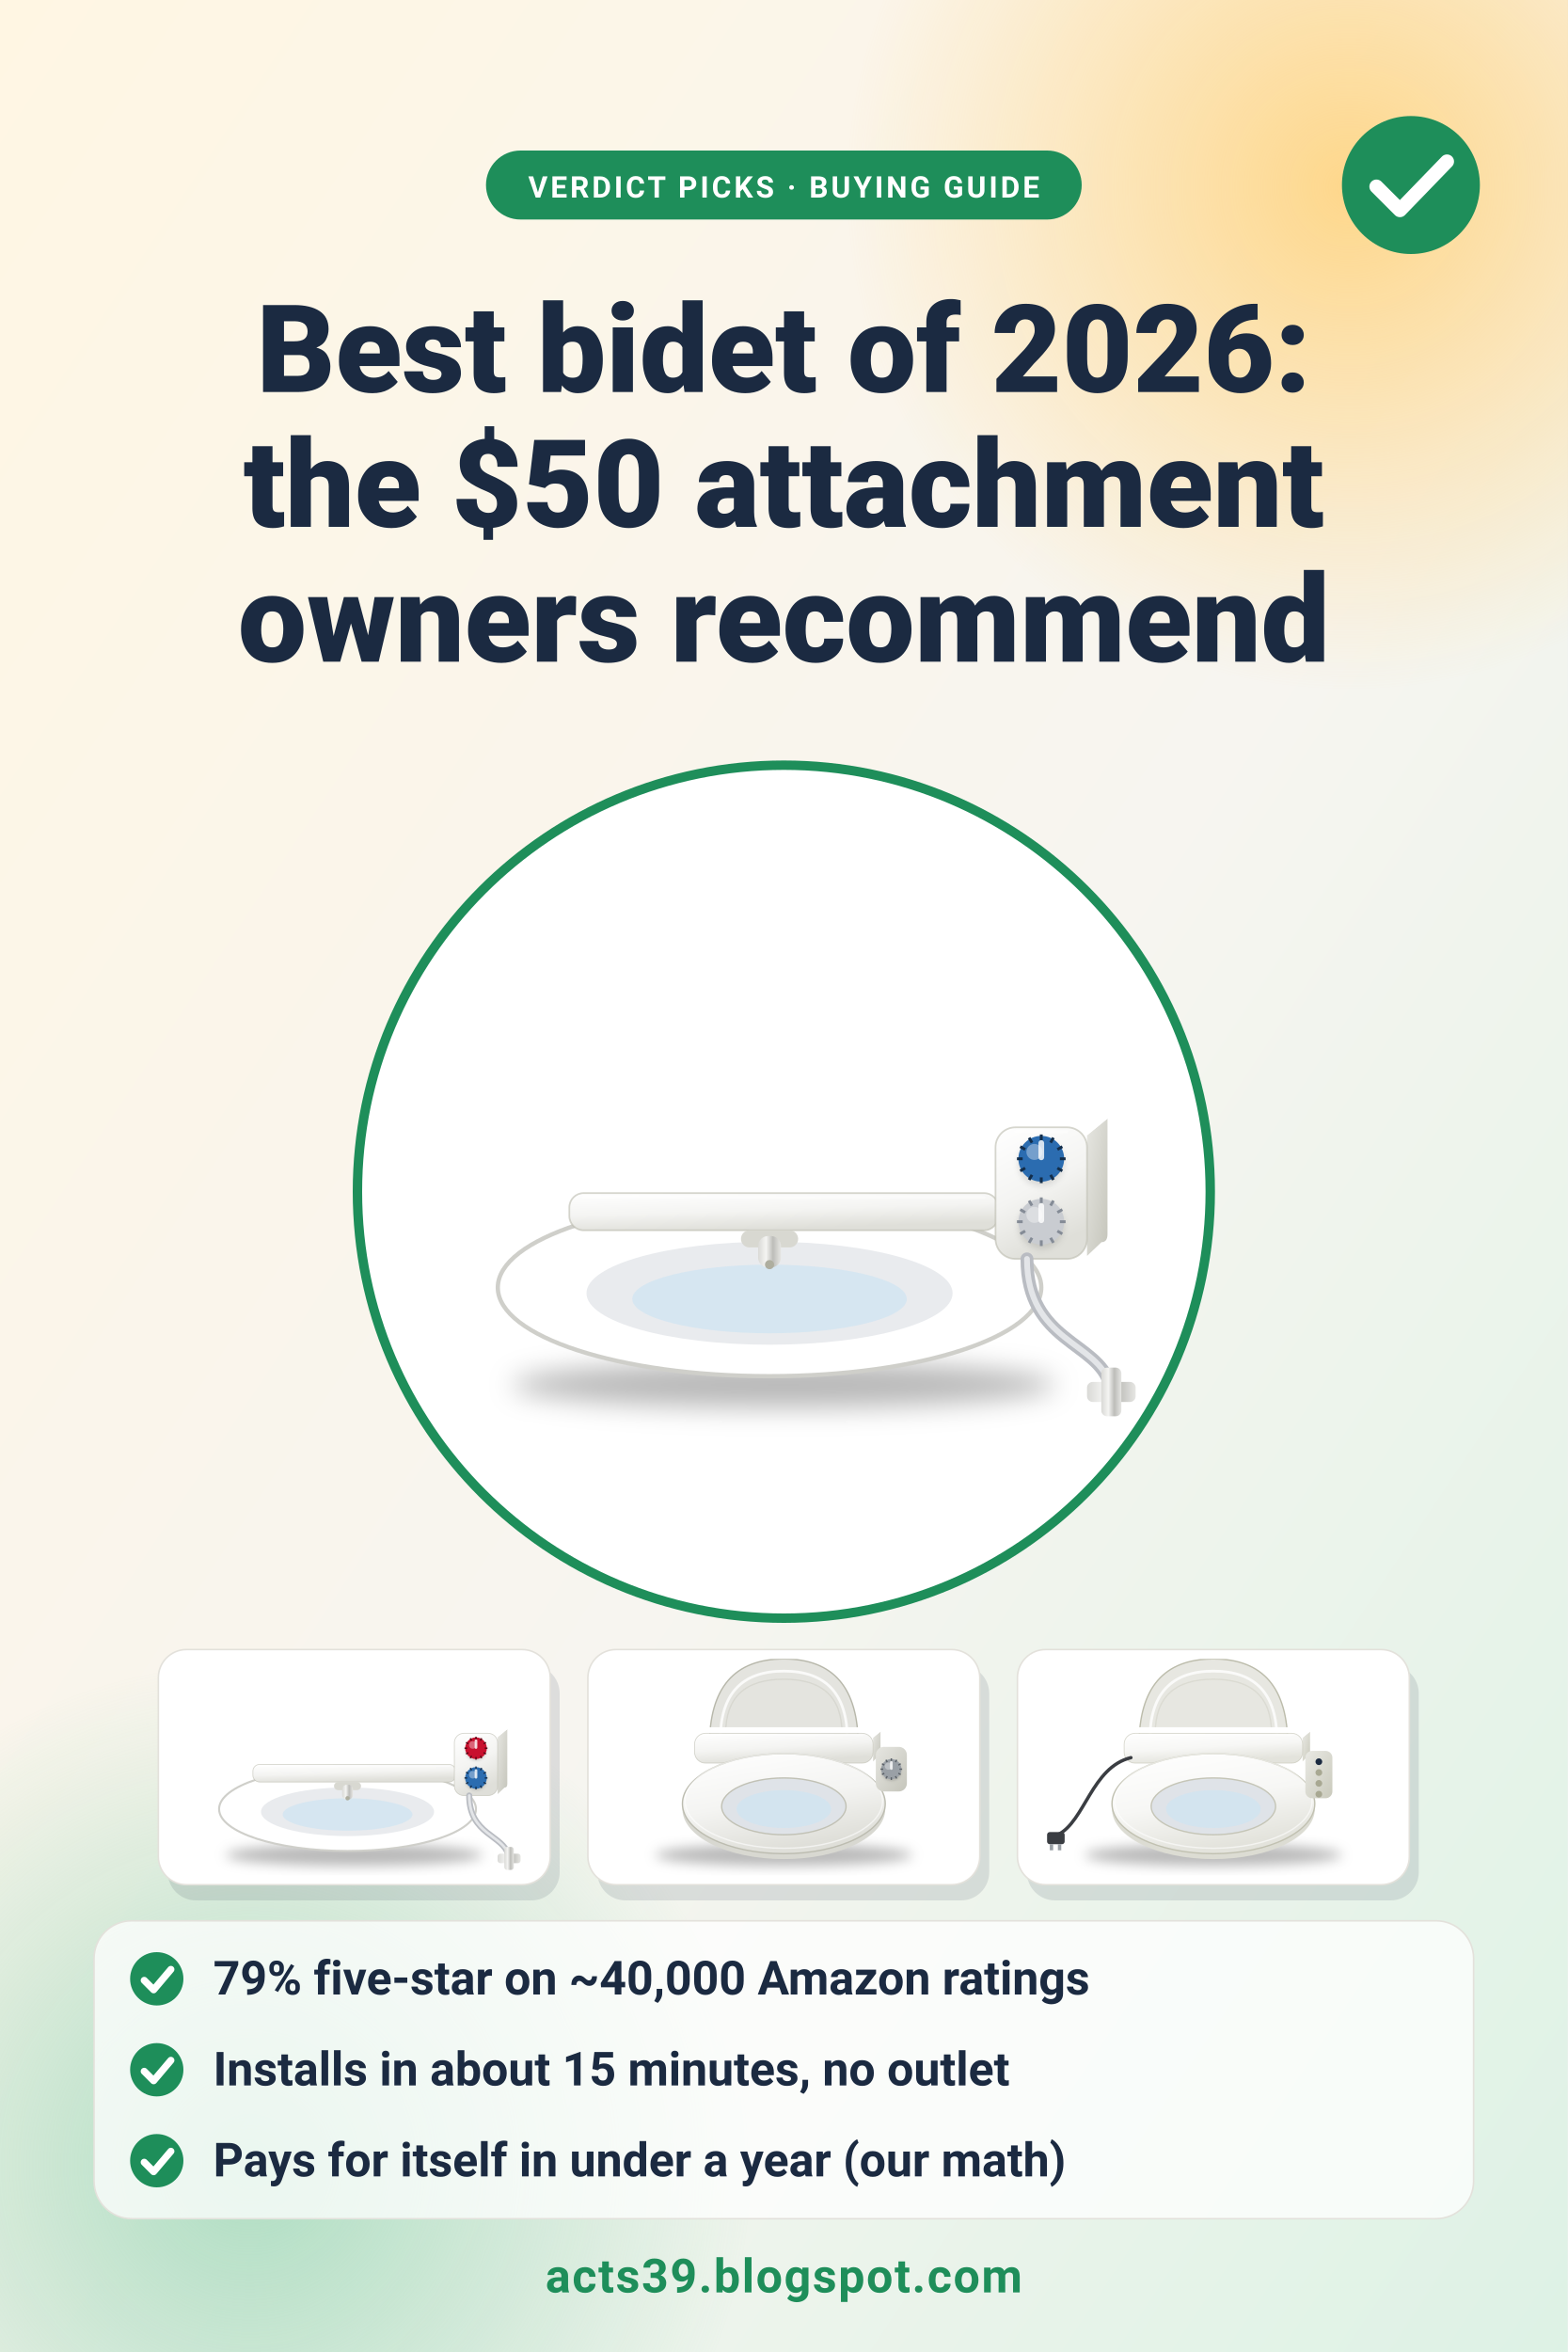
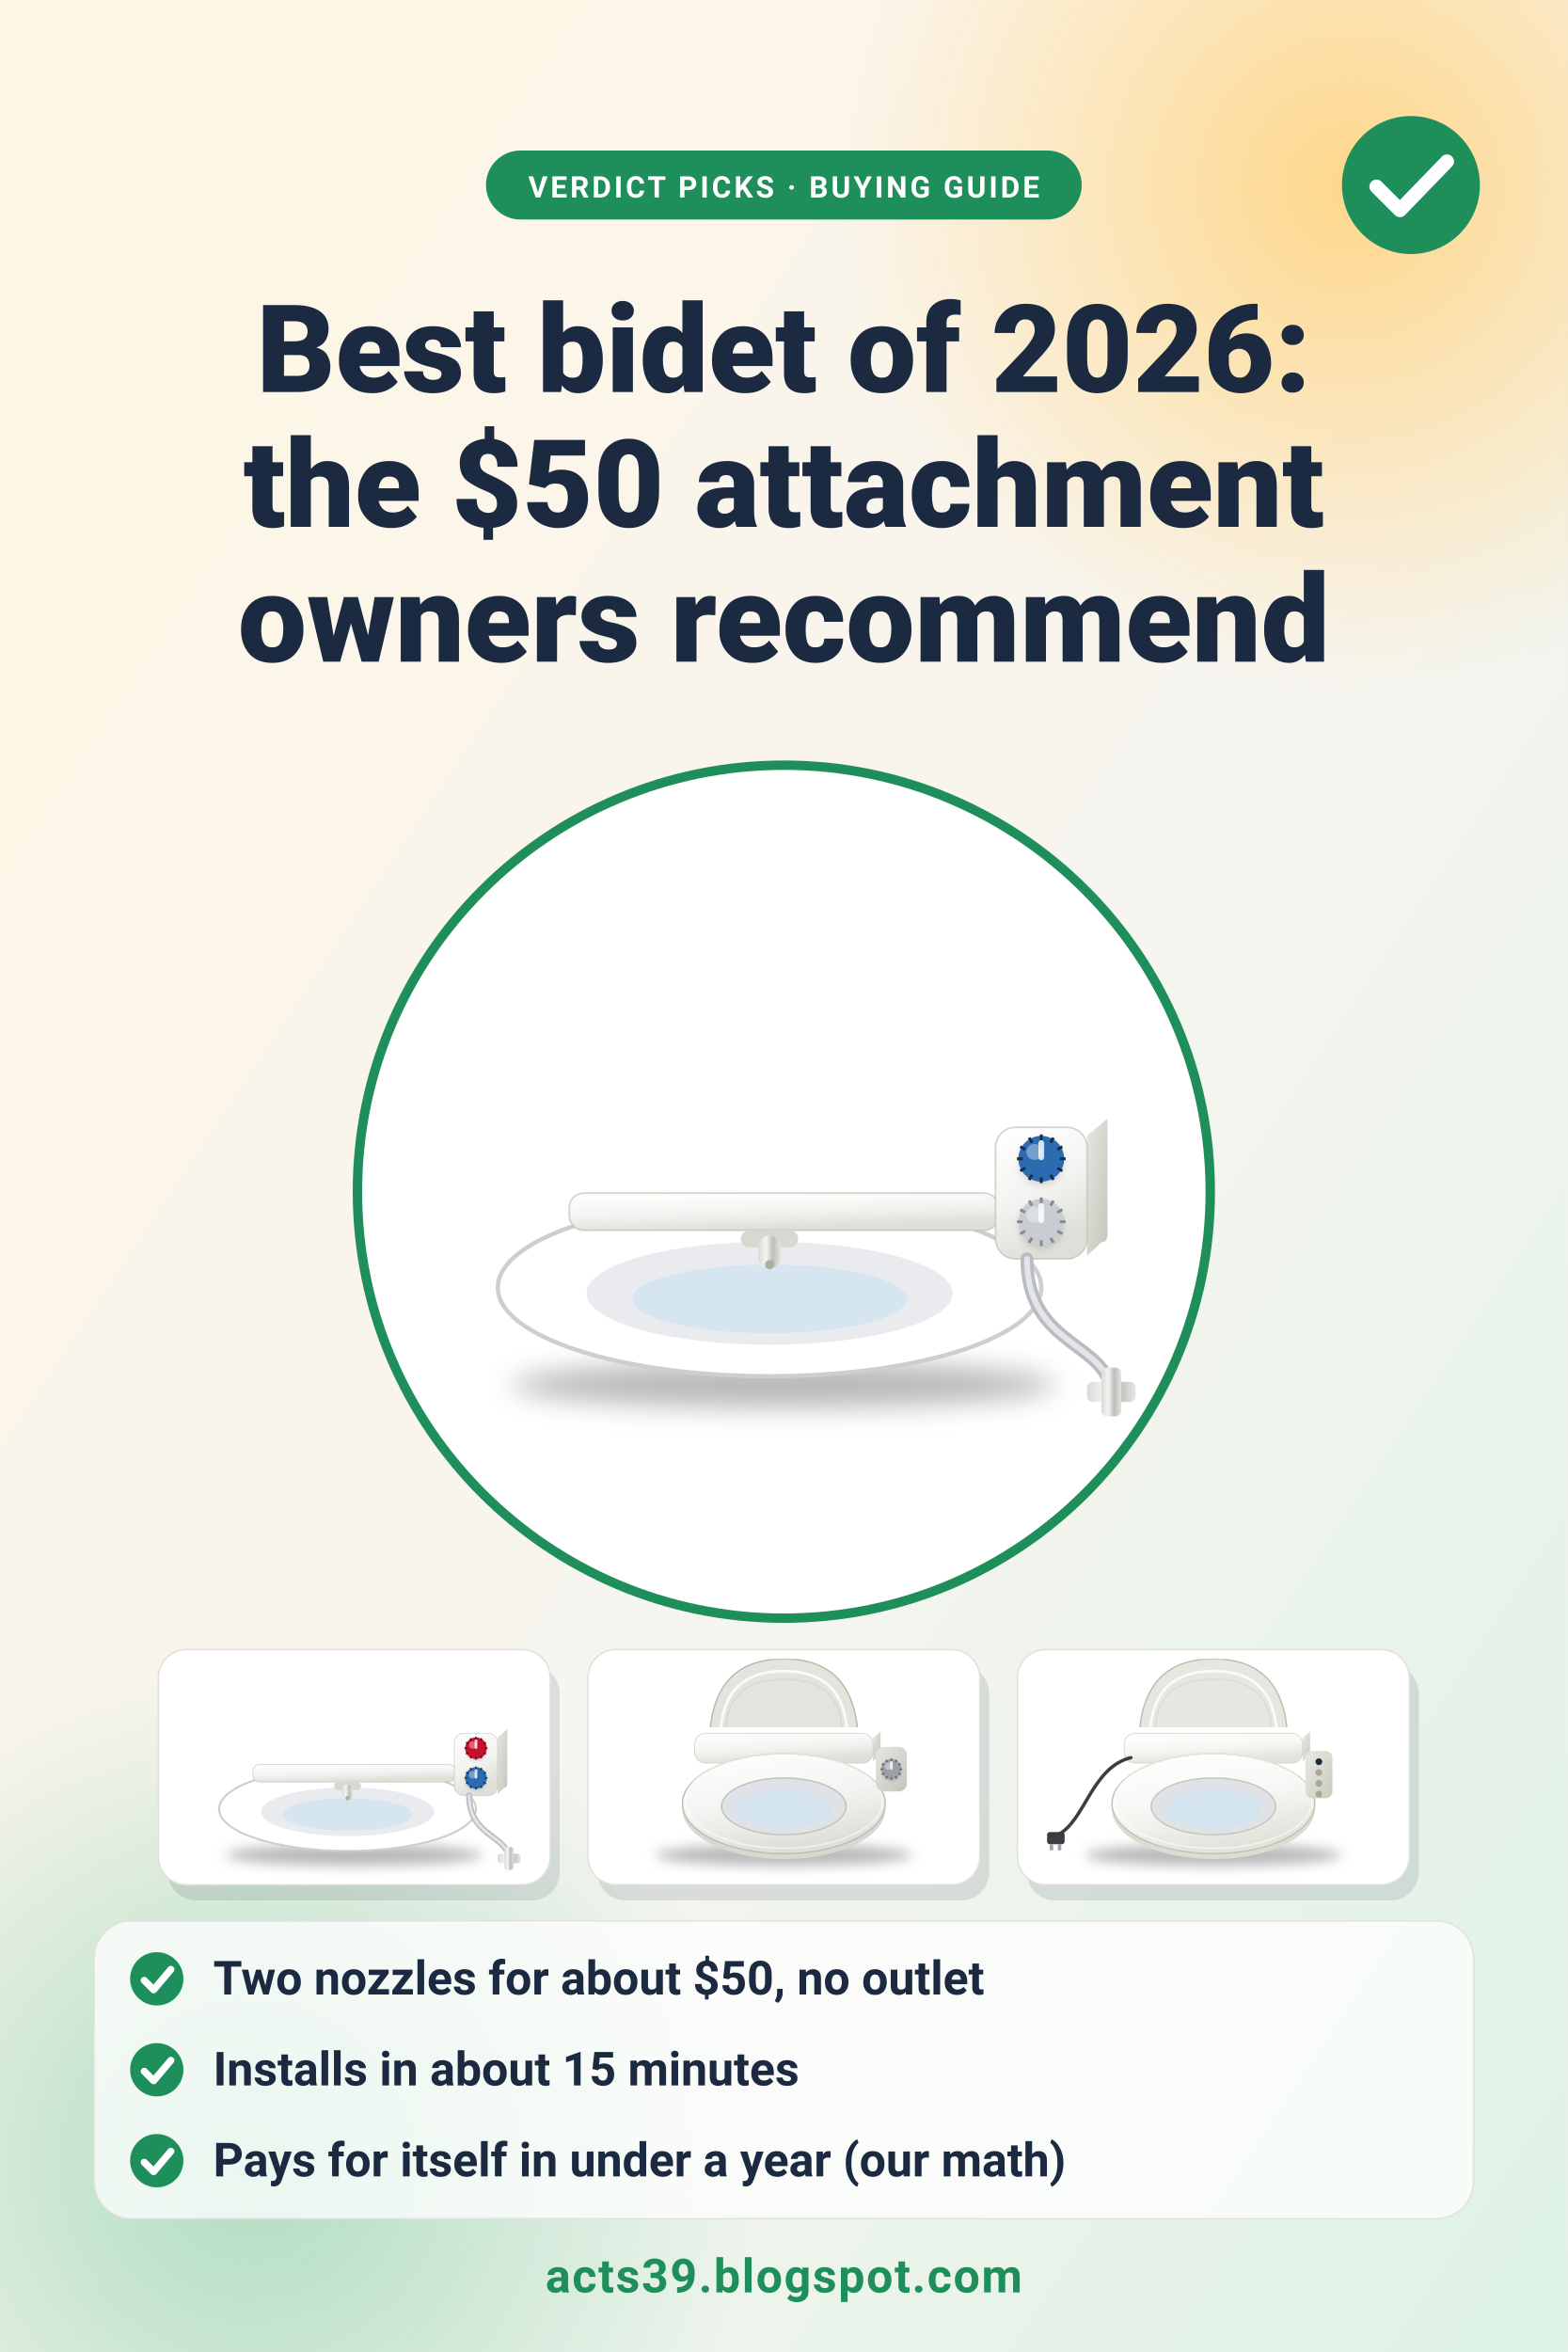
<svg xmlns="http://www.w3.org/2000/svg" viewBox="0 0 1000 1500" role="img" aria-label="Best bidet of 2026: the LUXE NEO 185 dual-nozzle attachment owners recommend, compared with KOHLER PureWash, TUSHY and TOTO, with install costs and owner reviews (Verdict Picks)">
  <defs>
    <linearGradient id="bp-bg" x1="0" y1="0" x2="1" y2="1">
      <stop offset="0" stop-color="#FFF6E3" />
      <stop offset="0.55" stop-color="#F7F5F0" />
      <stop offset="1" stop-color="#DDF2E5" />
    </linearGradient>
    <radialGradient id="bp-sun" cx="50%" cy="50%" r="50%">
      <stop offset="0" stop-color="#FFD27A" stop-opacity="0.85" />
      <stop offset="1" stop-color="#FFD27A" stop-opacity="0" />
    </radialGradient>
    <radialGradient id="bp-leaf" cx="50%" cy="50%" r="50%">
      <stop offset="0" stop-color="#8FD3AE" stop-opacity="0.7" />
      <stop offset="1" stop-color="#8FD3AE" stop-opacity="0" />
    </radialGradient>
  </defs>
  <rect width="1000" height="1500" fill="url(#bp-bg)" />
  <circle cx="860" cy="120" r="320" fill="url(#bp-sun)" />
  <circle cx="160" cy="1380" r="320" fill="url(#bp-leaf)" />
  <g font-family="-apple-system,Segoe UI,Roboto,Helvetica,Arial,sans-serif">
    <rect x="310" y="96" width="380" height="44" rx="22" fill="#1E8E5A" />
    <text x="500" y="126" text-anchor="middle" font-size="19" font-weight="700" fill="#fff" letter-spacing="1.8">VERDICT PICKS · BUYING GUIDE</text>
    <text x="500" y="250" text-anchor="middle" font-size="78" font-weight="800" fill="#1B2A41">Best bidet of 2026:</text>
    <text x="500" y="336" text-anchor="middle" font-size="78" font-weight="800" fill="#1B2A41">the $50 attachment</text>
    <text x="500" y="422" text-anchor="middle" font-size="78" font-weight="800" fill="#1B2A41">owners recommend</text>
  </g>
  <circle cx="500" cy="760" r="272" fill="#fff" />
  <circle cx="500" cy="760" r="272" fill="none" stroke="#1E8E5A" stroke-width="6" />
  <g transform="translate(226.3158 582.1053) scale(0.9122807)">
    <defs>
      <radialGradient id="bphero-bg" cx="50%" cy="38%" r="72%">
        <stop offset="0" stop-color="#ffffff" />
        <stop offset="0.7" stop-color="#f3f3f1" />
        <stop offset="1" stop-color="#e4e4e1" />
      </radialGradient>
      <filter id="bphero-blur" x="-30%" y="-80%" width="160%" height="300%">
        <feGaussianBlur stdDeviation="9" />
      </filter>
      <filter id="bphero-soft" x="-20%" y="-20%" width="140%" height="140%">
        <feGaussianBlur stdDeviation="2.2" />
      </filter>
      <filter id="bphero-glow" x="-50%" y="-50%" width="200%" height="200%">
        <feGaussianBlur stdDeviation="5" />
      </filter>
      <linearGradient id="bphero-front" x1="0" y1="0" x2="0.35" y2="1">
        <stop offset="0" stop-color="#ffffff" />
        <stop offset="0.55" stop-color="#F4F4F2" />
        <stop offset="1" stop-color="#dfdfd9" />
      </linearGradient>
      <linearGradient id="bphero-side" x1="0" y1="0" x2="1" y2="1">
        <stop offset="0" stop-color="#e6e6e1" />
        <stop offset="1" stop-color="#c5c5bb" />
      </linearGradient>
      <linearGradient id="bphero-top" x1="0" y1="0" x2="1" y2="1">
        <stop offset="0" stop-color="#ffffff" />
        <stop offset="1" stop-color="#ffffff" />
      </linearGradient>
      <radialGradient id="bphero-dome" cx="38%" cy="32%" r="75%">
        <stop offset="0" stop-color="#ffffff" />
        <stop offset="0.6" stop-color="#F4F4F2" />
        <stop offset="1" stop-color="#d3d3cb" />
      </radialGradient>
      <linearGradient id="bphero-gloss" x1="0" y1="0" x2="1" y2="1">
        <stop offset="0" stop-color="#ffffff" stop-opacity="0.55" />
        <stop offset="0.5" stop-color="#ffffff" stop-opacity="0.05" />
        <stop offset="1" stop-color="#ffffff" stop-opacity="0" />
      </linearGradient>
      <linearGradient id="bphero-screen" x1="0" y1="0" x2="1" y2="1">
        <stop offset="0" stop-color="#1d2a3a" />
        <stop offset="1" stop-color="#060a10" />
      </linearGradient>
      <linearGradient id="bphero-metal" x1="0" y1="0" x2="1" y2="0">
        <stop offset="0" stop-color="#d9d9d6" />
        <stop offset="0.35" stop-color="#f4f4f2" />
        <stop offset="0.65" stop-color="#bdbdb9" />
        <stop offset="1" stop-color="#e6e6e3" />
      </linearGradient>
      <linearGradient id="bphero-accent" x1="0" y1="0" x2="0" y2="1">
        <stop offset="0" stop-color="#5392d5" />
        <stop offset="1" stop-color="#1f4e7f" />
      </linearGradient>
      <linearGradient id="bphero-lens" x1="0" y1="0" x2="1" y2="1">
        <stop offset="0" stop-color="#5a6470" />
        <stop offset="0.45" stop-color="#1c2129" />
        <stop offset="0.55" stop-color="#2b323c" />
        <stop offset="1" stop-color="#0c0f14" />
      </linearGradient>
    </defs>
    <ellipse cx="300" cy="330" rx="190" ry="16" fill="#000" opacity="0.28" filter="url(#bphero-blur)" />
    <ellipse cx="290" cy="262" rx="190" ry="62" fill="#ffffff" stroke="#cfcfca" stroke-width="3" />
    <ellipse cx="290" cy="266" rx="128" ry="36" fill="#e9ebee" />
    <ellipse cx="290" cy="270" rx="96" ry="24" fill="#cfe4f2" opacity="0.7" />
    <path d="M 450 200.0 L 468.7 184.7 L 468.7 202.7 Q 468.7 206.7 465.7 206.7 L 450 220.5 Z" fill="url(#bphero-side)" />
    <path d="M 155.0 196 L 173.7 180.7 L 465.7 180.7 Q 468.7 180.7 468.7 184.7 L 450 200.0 Q 450 196 445.0 196 Z" fill="url(#bphero-top)" />
    <rect x="150" y="196" width="300" height="26" rx="10" fill="url(#bphero-front)" />
    <rect x="150" y="196" width="300" height="26" rx="10" fill="none" stroke="#babaad" stroke-width="1.2" opacity="0.6" />
    <path d="M 160 199 L 440 199" stroke="#fff" stroke-opacity="0.35" stroke-width="2" stroke-linecap="round" />
    <rect x="270" y="222" width="40" height="12" rx="6" fill="#d8d8d1" />
    <rect x="282" y="226" width="16" height="22" rx="7" fill="url(#bphero-metal)" />
    <circle cx="290" cy="246" r="3.2" fill="#aeae9f" />
    <path d="M 512 155.6 L 526.3 143.9 L 526.3 224.7 Q 526.3 230.3 522.1 230.3 L 512 239.9 Z" fill="url(#bphero-side)" />
    <path d="M 455.0 150 L 469.3 138.3 L 522.1 138.3 Q 526.3 138.3 526.3 143.9 L 512 155.6 Q 512 150 505.0 150 Z" fill="url(#bphero-top)" />
    <rect x="448" y="150" width="64" height="92" rx="14" fill="url(#bphero-front)" />
    <rect x="448" y="150" width="64" height="92" rx="14" fill="none" stroke="#babaad" stroke-width="1.2" opacity="0.6" />
    <path d="M 462 153 L 498 153" stroke="#fff" stroke-opacity="0.35" stroke-width="2" stroke-linecap="round" />
    <circle cx="480" cy="175" r="16" fill="#000" opacity="0.12" filter="url(#bphero-soft)" />
    <circle cx="480" cy="172" r="16" fill="#2B6CB0" />
    <line x1="493.0" y1="172.0" x2="497.0" y2="172.0" stroke="#122d4a" stroke-width="2" />
    <line x1="491.258" y1="178.5" x2="494.722" y2="180.5" stroke="#122d4a" stroke-width="2" />
    <line x1="486.5" y1="183.258" x2="488.5" y2="186.722" stroke="#122d4a" stroke-width="2" />
    <line x1="480" y1="185" x2="480" y2="189" stroke="#122d4a" stroke-width="2" />
    <line x1="473.5" y1="183.258" x2="471.5" y2="186.722" stroke="#122d4a" stroke-width="2" />
    <line x1="468.742" y1="178.5" x2="465.278" y2="180.5" stroke="#122d4a" stroke-width="2" />
    <line x1="467" y1="172" x2="463" y2="172" stroke="#122d4a" stroke-width="2" />
    <line x1="468.742" y1="165.5" x2="465.278" y2="163.5" stroke="#122d4a" stroke-width="2" />
    <line x1="473.5" y1="160.742" x2="471.5" y2="157.277" stroke="#122d4a" stroke-width="2" />
    <line x1="480" y1="159" x2="480" y2="155" stroke="#122d4a" stroke-width="2" />
    <line x1="486.5" y1="160.742" x2="488.5" y2="157.278" stroke="#122d4a" stroke-width="2" />
    <line x1="491.258" y1="165.5" x2="494.723" y2="163.5" stroke="#122d4a" stroke-width="2" />
    <circle cx="475.2" cy="167.2" r="5.6" fill="#fff" opacity="0.35" />
    <rect x="478" y="159" width="4" height="14" rx="2" fill="#fff" opacity="0.8" />
    <circle cx="480" cy="219" r="16" fill="#000" opacity="0.12" filter="url(#bphero-soft)" />
    <circle cx="480" cy="216" r="16" fill="#C9CCD1" />
    <line x1="493.0" y1="216.0" x2="497.0" y2="216.0" stroke="#848b96" stroke-width="2" />
    <line x1="491.258" y1="222.5" x2="494.722" y2="224.5" stroke="#848b96" stroke-width="2" />
    <line x1="486.5" y1="227.258" x2="488.5" y2="230.722" stroke="#848b96" stroke-width="2" />
    <line x1="480" y1="229" x2="480" y2="233" stroke="#848b96" stroke-width="2" />
    <line x1="473.5" y1="227.258" x2="471.5" y2="230.722" stroke="#848b96" stroke-width="2" />
    <line x1="468.742" y1="222.5" x2="465.278" y2="224.5" stroke="#848b96" stroke-width="2" />
    <line x1="467" y1="216" x2="463" y2="216" stroke="#848b96" stroke-width="2" />
    <line x1="468.742" y1="209.5" x2="465.278" y2="207.5" stroke="#848b96" stroke-width="2" />
    <line x1="473.5" y1="204.742" x2="471.5" y2="201.277" stroke="#848b96" stroke-width="2" />
    <line x1="480" y1="203" x2="480" y2="199" stroke="#848b96" stroke-width="2" />
    <line x1="486.5" y1="204.742" x2="488.5" y2="201.278" stroke="#848b96" stroke-width="2" />
    <line x1="491.258" y1="209.5" x2="494.723" y2="207.5" stroke="#848b96" stroke-width="2" />
    <circle cx="475.2" cy="211.2" r="5.6" fill="#fff" opacity="0.35" />
    <rect x="478" y="203" width="4" height="14" rx="2" fill="#fff" opacity="0.8" />
    <path d="M 470 242 C 470 300, 520 300, 528 330" fill="none" stroke="#b9bcc2" stroke-width="9" stroke-linecap="round" />
    <path d="M 470 242 C 470 300, 520 300, 528 330" fill="none" stroke="#e3e5e8" stroke-width="4" stroke-linecap="round" />
    <rect x="512" y="328" width="34" height="14" rx="4" fill="url(#bphero-metal)" />
    <rect x="522" y="318" width="14" height="34" rx="4" fill="url(#bphero-metal)" />
  </g>
  <g transform="translate(101.0 1052)">
    <rect x="6" y="10" width="250" height="150" rx="18" fill="#1B2A41" opacity="0.12" />
    <rect width="250" height="150" rx="18" fill="#fff" />
    <rect width="250" height="150" rx="18" fill="none" stroke="#E3E1DB" />
    <svg x="8" y="6" width="234" height="138" viewBox="60 40 480 320" preserveAspectRatio="xMidYMid meet">
      <g transform="translate(0 0) scale(1.0)">
        <defs>
          <radialGradient id="pneo320-bg" cx="50%" cy="38%" r="72%">
            <stop offset="0" stop-color="#ffffff" />
            <stop offset="0.7" stop-color="#f3f3f1" />
            <stop offset="1" stop-color="#e4e4e1" />
          </radialGradient>
          <filter id="pneo320-blur" x="-30%" y="-80%" width="160%" height="300%">
            <feGaussianBlur stdDeviation="9" />
          </filter>
          <filter id="pneo320-soft" x="-20%" y="-20%" width="140%" height="140%">
            <feGaussianBlur stdDeviation="2.2" />
          </filter>
          <filter id="pneo320-glow" x="-50%" y="-50%" width="200%" height="200%">
            <feGaussianBlur stdDeviation="5" />
          </filter>
          <linearGradient id="pneo320-front" x1="0" y1="0" x2="0.35" y2="1">
            <stop offset="0" stop-color="#ffffff" />
            <stop offset="0.55" stop-color="#F4F4F2" />
            <stop offset="1" stop-color="#dfdfd9" />
          </linearGradient>
          <linearGradient id="pneo320-side" x1="0" y1="0" x2="1" y2="1">
            <stop offset="0" stop-color="#e6e6e1" />
            <stop offset="1" stop-color="#c5c5bb" />
          </linearGradient>
          <linearGradient id="pneo320-top" x1="0" y1="0" x2="1" y2="1">
            <stop offset="0" stop-color="#ffffff" />
            <stop offset="1" stop-color="#ffffff" />
          </linearGradient>
          <radialGradient id="pneo320-dome" cx="38%" cy="32%" r="75%">
            <stop offset="0" stop-color="#ffffff" />
            <stop offset="0.6" stop-color="#F4F4F2" />
            <stop offset="1" stop-color="#d3d3cb" />
          </radialGradient>
          <linearGradient id="pneo320-gloss" x1="0" y1="0" x2="1" y2="1">
            <stop offset="0" stop-color="#ffffff" stop-opacity="0.55" />
            <stop offset="0.5" stop-color="#ffffff" stop-opacity="0.05" />
            <stop offset="1" stop-color="#ffffff" stop-opacity="0" />
          </linearGradient>
          <linearGradient id="pneo320-screen" x1="0" y1="0" x2="1" y2="1">
            <stop offset="0" stop-color="#1d2a3a" />
            <stop offset="1" stop-color="#060a10" />
          </linearGradient>
          <linearGradient id="pneo320-metal" x1="0" y1="0" x2="1" y2="0">
            <stop offset="0" stop-color="#d9d9d6" />
            <stop offset="0.35" stop-color="#f4f4f2" />
            <stop offset="0.65" stop-color="#bdbdb9" />
            <stop offset="1" stop-color="#e6e6e3" />
          </linearGradient>
          <linearGradient id="pneo320-accent" x1="0" y1="0" x2="0" y2="1">
            <stop offset="0" stop-color="#ef3654" />
            <stop offset="1" stop-color="#8f0b21" />
          </linearGradient>
          <linearGradient id="pneo320-lens" x1="0" y1="0" x2="1" y2="1">
            <stop offset="0" stop-color="#5a6470" />
            <stop offset="0.45" stop-color="#1c2129" />
            <stop offset="0.55" stop-color="#2b323c" />
            <stop offset="1" stop-color="#0c0f14" />
          </linearGradient>
        </defs>
        <ellipse cx="300" cy="330" rx="190" ry="16" fill="#000" opacity="0.28" filter="url(#pneo320-blur)" />
        <ellipse cx="290" cy="262" rx="190" ry="62" fill="#ffffff" stroke="#cfcfca" stroke-width="3" />
        <ellipse cx="290" cy="266" rx="128" ry="36" fill="#e9ebee" />
        <ellipse cx="290" cy="270" rx="96" ry="24" fill="#cfe4f2" opacity="0.7" />
        <path d="M 450 200.0 L 468.7 184.7 L 468.7 202.7 Q 468.7 206.7 465.7 206.7 L 450 220.5 Z" fill="url(#pneo320-side)" />
        <path d="M 155.0 196 L 173.7 180.7 L 465.7 180.7 Q 468.7 180.7 468.7 184.7 L 450 200.0 Q 450 196 445.0 196 Z" fill="url(#pneo320-top)" />
        <rect x="150" y="196" width="300" height="26" rx="10" fill="url(#pneo320-front)" />
        <rect x="150" y="196" width="300" height="26" rx="10" fill="none" stroke="#babaad" stroke-width="1.2" opacity="0.6" />
        <path d="M 160 199 L 440 199" stroke="#fff" stroke-opacity="0.35" stroke-width="2" stroke-linecap="round" />
        <rect x="270" y="222" width="40" height="12" rx="6" fill="#d8d8d1" />
        <rect x="282" y="226" width="16" height="22" rx="7" fill="url(#pneo320-metal)" />
        <circle cx="290" cy="246" r="3.2" fill="#aeae9f" />
        <path d="M 512 155.6 L 526.3 143.9 L 526.3 224.7 Q 526.3 230.3 522.1 230.3 L 512 239.9 Z" fill="url(#pneo320-side)" />
        <path d="M 455.0 150 L 469.3 138.3 L 522.1 138.3 Q 526.3 138.3 526.3 143.9 L 512 155.6 Q 512 150 505.0 150 Z" fill="url(#pneo320-top)" />
        <rect x="448" y="150" width="64" height="92" rx="14" fill="url(#pneo320-front)" />
        <rect x="448" y="150" width="64" height="92" rx="14" fill="none" stroke="#babaad" stroke-width="1.2" opacity="0.6" />
        <path d="M 462 153 L 498 153" stroke="#fff" stroke-opacity="0.35" stroke-width="2" stroke-linecap="round" />
        <circle cx="480" cy="175" r="16" fill="#000" opacity="0.12" filter="url(#pneo320-soft)" />
        <circle cx="480" cy="172" r="16" fill="#C8102E" />
        <line x1="493.0" y1="172.0" x2="497.0" y2="172.0" stroke="#520713" stroke-width="2" />
        <line x1="491.258" y1="178.5" x2="494.722" y2="180.5" stroke="#520713" stroke-width="2" />
        <line x1="486.5" y1="183.258" x2="488.5" y2="186.722" stroke="#520713" stroke-width="2" />
        <line x1="480" y1="185" x2="480" y2="189" stroke="#520713" stroke-width="2" />
        <line x1="473.5" y1="183.258" x2="471.5" y2="186.722" stroke="#520713" stroke-width="2" />
        <line x1="468.742" y1="178.5" x2="465.278" y2="180.5" stroke="#520713" stroke-width="2" />
        <line x1="467" y1="172" x2="463" y2="172" stroke="#520713" stroke-width="2" />
        <line x1="468.742" y1="165.5" x2="465.278" y2="163.5" stroke="#520713" stroke-width="2" />
        <line x1="473.5" y1="160.742" x2="471.5" y2="157.277" stroke="#520713" stroke-width="2" />
        <line x1="480" y1="159" x2="480" y2="155" stroke="#520713" stroke-width="2" />
        <line x1="486.5" y1="160.742" x2="488.5" y2="157.278" stroke="#520713" stroke-width="2" />
        <line x1="491.258" y1="165.5" x2="494.723" y2="163.5" stroke="#520713" stroke-width="2" />
        <circle cx="475.2" cy="167.2" r="5.6" fill="#fff" opacity="0.35" />
        <rect x="478" y="159" width="4" height="14" rx="2" fill="#fff" opacity="0.8" />
        <circle cx="480" cy="219" r="16" fill="#000" opacity="0.12" filter="url(#pneo320-soft)" />
        <circle cx="480" cy="216" r="16" fill="#2B6CB0" />
        <line x1="493.0" y1="216.0" x2="497.0" y2="216.0" stroke="#122d4a" stroke-width="2" />
        <line x1="491.258" y1="222.5" x2="494.722" y2="224.5" stroke="#122d4a" stroke-width="2" />
        <line x1="486.5" y1="227.258" x2="488.5" y2="230.722" stroke="#122d4a" stroke-width="2" />
        <line x1="480" y1="229" x2="480" y2="233" stroke="#122d4a" stroke-width="2" />
        <line x1="473.5" y1="227.258" x2="471.5" y2="230.722" stroke="#122d4a" stroke-width="2" />
        <line x1="468.742" y1="222.5" x2="465.278" y2="224.5" stroke="#122d4a" stroke-width="2" />
        <line x1="467" y1="216" x2="463" y2="216" stroke="#122d4a" stroke-width="2" />
        <line x1="468.742" y1="209.5" x2="465.278" y2="207.5" stroke="#122d4a" stroke-width="2" />
        <line x1="473.5" y1="204.742" x2="471.5" y2="201.277" stroke="#122d4a" stroke-width="2" />
        <line x1="480" y1="203" x2="480" y2="199" stroke="#122d4a" stroke-width="2" />
        <line x1="486.5" y1="204.742" x2="488.5" y2="201.278" stroke="#122d4a" stroke-width="2" />
        <line x1="491.258" y1="209.5" x2="494.723" y2="207.5" stroke="#122d4a" stroke-width="2" />
        <circle cx="475.2" cy="211.2" r="5.6" fill="#fff" opacity="0.35" />
        <rect x="478" y="203" width="4" height="14" rx="2" fill="#fff" opacity="0.8" />
        <path d="M 470 242 C 470 300, 520 300, 528 330" fill="none" stroke="#b9bcc2" stroke-width="9" stroke-linecap="round" />
        <path d="M 470 242 C 470 300, 520 300, 528 330" fill="none" stroke="#e3e5e8" stroke-width="4" stroke-linecap="round" />
        <rect x="512" y="328" width="34" height="14" rx="4" fill="url(#pneo320-metal)" />
        <rect x="522" y="318" width="14" height="34" rx="4" fill="url(#pneo320-metal)" />
      </g>
    </svg>
  </g>
  <g transform="translate(375.0 1052)">
    <rect x="6" y="10" width="250" height="150" rx="18" fill="#1B2A41" opacity="0.12" />
    <rect width="250" height="150" rx="18" fill="#fff" />
    <rect width="250" height="150" rx="18" fill="none" stroke="#E3E1DB" />
    <svg x="8" y="6" width="234" height="138" viewBox="60 40 480 320" preserveAspectRatio="xMidYMid meet">
      <g transform="translate(0 0) scale(1.0)">
        <defs>
          <radialGradient id="pm300-bg" cx="50%" cy="38%" r="72%">
            <stop offset="0" stop-color="#ffffff" />
            <stop offset="0.7" stop-color="#f3f3f1" />
            <stop offset="1" stop-color="#e4e4e1" />
          </radialGradient>
          <filter id="pm300-blur" x="-30%" y="-80%" width="160%" height="300%">
            <feGaussianBlur stdDeviation="9" />
          </filter>
          <filter id="pm300-soft" x="-20%" y="-20%" width="140%" height="140%">
            <feGaussianBlur stdDeviation="2.2" />
          </filter>
          <filter id="pm300-glow" x="-50%" y="-50%" width="200%" height="200%">
            <feGaussianBlur stdDeviation="5" />
          </filter>
          <linearGradient id="pm300-front" x1="0" y1="0" x2="0.35" y2="1">
            <stop offset="0" stop-color="#ffffff" />
            <stop offset="0.55" stop-color="#F4F4F2" />
            <stop offset="1" stop-color="#dfdfd9" />
          </linearGradient>
          <linearGradient id="pm300-side" x1="0" y1="0" x2="1" y2="1">
            <stop offset="0" stop-color="#e6e6e1" />
            <stop offset="1" stop-color="#c5c5bb" />
          </linearGradient>
          <linearGradient id="pm300-top" x1="0" y1="0" x2="1" y2="1">
            <stop offset="0" stop-color="#ffffff" />
            <stop offset="1" stop-color="#ffffff" />
          </linearGradient>
          <radialGradient id="pm300-dome" cx="38%" cy="32%" r="75%">
            <stop offset="0" stop-color="#ffffff" />
            <stop offset="0.6" stop-color="#F4F4F2" />
            <stop offset="1" stop-color="#d3d3cb" />
          </radialGradient>
          <linearGradient id="pm300-gloss" x1="0" y1="0" x2="1" y2="1">
            <stop offset="0" stop-color="#ffffff" stop-opacity="0.55" />
            <stop offset="0.5" stop-color="#ffffff" stop-opacity="0.05" />
            <stop offset="1" stop-color="#ffffff" stop-opacity="0" />
          </linearGradient>
          <linearGradient id="pm300-screen" x1="0" y1="0" x2="1" y2="1">
            <stop offset="0" stop-color="#1d2a3a" />
            <stop offset="1" stop-color="#060a10" />
          </linearGradient>
          <linearGradient id="pm300-metal" x1="0" y1="0" x2="1" y2="0">
            <stop offset="0" stop-color="#d9d9d6" />
            <stop offset="0.35" stop-color="#f4f4f2" />
            <stop offset="0.65" stop-color="#bdbdb9" />
            <stop offset="1" stop-color="#e6e6e3" />
          </linearGradient>
          <linearGradient id="pm300-accent" x1="0" y1="0" x2="0" y2="1">
            <stop offset="0" stop-color="#c3c6ca" />
            <stop offset="1" stop-color="#798189" />
          </linearGradient>
          <linearGradient id="pm300-lens" x1="0" y1="0" x2="1" y2="1">
            <stop offset="0" stop-color="#5a6470" />
            <stop offset="0.45" stop-color="#1c2129" />
            <stop offset="0.55" stop-color="#2b323c" />
            <stop offset="1" stop-color="#0c0f14" />
          </linearGradient>
        </defs>
        <ellipse cx="300" cy="330" rx="190" ry="16" fill="#000" opacity="0.28" filter="url(#pm300-blur)" />
        <path d="M 190 168 Q 190 40 300 40 Q 410 40 410 168 Z" fill="#e4e4df" stroke="#b7b7aa" stroke-width="2" />
        <path d="M 206 160 Q 206 58 300 58 Q 394 58 394 160" fill="none" stroke="#fff" stroke-width="4" opacity="0.8" />
        <path d="M 214 150 Q 214 70 300 70 Q 386 70 386 150" fill="none" stroke="#cfcfc6" stroke-width="2" opacity="0.6" />
        <path d="M 432 156.4 L 443.0 147.4 L 443.0 178.6 Q 443.0 185.0 438.2 185.0 L 432 191.6 Z" fill="url(#pm300-side)" />
        <path d="M 176.0 150 L 187.0 141.0 L 438.2 141.0 Q 443.0 141.0 443.0 147.4 L 432 156.4 Q 432 150 424.0 150 Z" fill="url(#pm300-top)" />
        <rect x="168" y="150" width="264" height="44" rx="16" fill="url(#pm300-front)" />
        <rect x="168" y="150" width="264" height="44" rx="16" fill="none" stroke="#babaad" stroke-width="1.2" opacity="0.6" />
        <path d="M 184 153 L 416 153" stroke="#fff" stroke-opacity="0.35" stroke-width="2" stroke-linecap="round" />
        <ellipse cx="300" cy="262" rx="150" ry="74" fill="#d8d8d1" />
        <ellipse cx="300" cy="254" rx="150" ry="74" fill="url(#pm300-front)" />
        <ellipse cx="300" cy="258" rx="92" ry="42" fill="#dfe3e8" />
        <ellipse cx="300" cy="262" rx="70" ry="28" fill="#cfe4f2" opacity="0.75" />
        <ellipse cx="300" cy="254" rx="150" ry="74" fill="none" stroke="#bcbcb0" stroke-width="2" />
        <ellipse cx="300" cy="258" rx="92" ry="42" fill="none" stroke="#c1c1b5" stroke-width="2" />
        <ellipse cx="300" cy="250" rx="146" ry="70" fill="none" stroke="#fff" stroke-opacity="0.6" stroke-width="2" />
        <rect x="436" y="170" width="46" height="66" rx="12" fill="url(#pm300-side)" />
        <circle cx="459" cy="206" r="15" fill="#000" opacity="0.12" filter="url(#pm300-soft)" />
        <circle cx="459" cy="203" r="15" fill="#9AA0A6" />
        <line x1="471.0" y1="203.0" x2="475.0" y2="203.0" stroke="#5a6066" stroke-width="2" />
        <line x1="469.392" y1="209" x2="472.856" y2="211" stroke="#5a6066" stroke-width="2" />
        <line x1="465" y1="213.392" x2="467" y2="216.856" stroke="#5a6066" stroke-width="2" />
        <line x1="459" y1="215" x2="459" y2="219" stroke="#5a6066" stroke-width="2" />
        <line x1="453" y1="213.392" x2="451" y2="216.856" stroke="#5a6066" stroke-width="2" />
        <line x1="448.608" y1="209" x2="445.144" y2="211" stroke="#5a6066" stroke-width="2" />
        <line x1="447" y1="203" x2="443" y2="203" stroke="#5a6066" stroke-width="2" />
        <line x1="448.608" y1="197" x2="445.144" y2="195" stroke="#5a6066" stroke-width="2" />
        <line x1="453" y1="192.608" x2="451" y2="189.144" stroke="#5a6066" stroke-width="2" />
        <line x1="459" y1="191" x2="459" y2="187" stroke="#5a6066" stroke-width="2" />
        <line x1="465" y1="192.608" x2="467" y2="189.144" stroke="#5a6066" stroke-width="2" />
        <line x1="469.392" y1="197" x2="472.857" y2="195" stroke="#5a6066" stroke-width="2" />
        <circle cx="454.5" cy="198.5" r="5.25" fill="#fff" opacity="0.35" />
        <rect x="457" y="191" width="4" height="13" rx="2" fill="#fff" opacity="0.8" />
      </g>
    </svg>
  </g>
  <g transform="translate(649.0 1052)">
    <rect x="6" y="10" width="250" height="150" rx="18" fill="#1B2A41" opacity="0.12" />
    <rect width="250" height="150" rx="18" fill="#fff" />
    <rect width="250" height="150" rx="18" fill="none" stroke="#E3E1DB" />
    <svg x="8" y="6" width="234" height="138" viewBox="60 40 480 320" preserveAspectRatio="xMidYMid meet">
      <g transform="translate(0 0) scale(1.0)">
        <defs>
          <radialGradient id="ptotos2-bg" cx="50%" cy="38%" r="72%">
            <stop offset="0" stop-color="#ffffff" />
            <stop offset="0.7" stop-color="#f3f3f1" />
            <stop offset="1" stop-color="#e4e4e1" />
          </radialGradient>
          <filter id="ptotos2-blur" x="-30%" y="-80%" width="160%" height="300%">
            <feGaussianBlur stdDeviation="9" />
          </filter>
          <filter id="ptotos2-soft" x="-20%" y="-20%" width="140%" height="140%">
            <feGaussianBlur stdDeviation="2.2" />
          </filter>
          <filter id="ptotos2-glow" x="-50%" y="-50%" width="200%" height="200%">
            <feGaussianBlur stdDeviation="5" />
          </filter>
          <linearGradient id="ptotos2-front" x1="0" y1="0" x2="0.35" y2="1">
            <stop offset="0" stop-color="#ffffff" />
            <stop offset="0.55" stop-color="#F7F7F5" />
            <stop offset="1" stop-color="#e3e3dc" />
          </linearGradient>
          <linearGradient id="ptotos2-side" x1="0" y1="0" x2="1" y2="1">
            <stop offset="0" stop-color="#e9e9e4" />
            <stop offset="1" stop-color="#cacabc" />
          </linearGradient>
          <linearGradient id="ptotos2-top" x1="0" y1="0" x2="1" y2="1">
            <stop offset="0" stop-color="#ffffff" />
            <stop offset="1" stop-color="#ffffff" />
          </linearGradient>
          <radialGradient id="ptotos2-dome" cx="38%" cy="32%" r="75%">
            <stop offset="0" stop-color="#ffffff" />
            <stop offset="0.6" stop-color="#F7F7F5" />
            <stop offset="1" stop-color="#d7d7cd" />
          </radialGradient>
          <linearGradient id="ptotos2-gloss" x1="0" y1="0" x2="1" y2="1">
            <stop offset="0" stop-color="#ffffff" stop-opacity="0.55" />
            <stop offset="0.5" stop-color="#ffffff" stop-opacity="0.05" />
            <stop offset="1" stop-color="#ffffff" stop-opacity="0" />
          </linearGradient>
          <linearGradient id="ptotos2-screen" x1="0" y1="0" x2="1" y2="1">
            <stop offset="0" stop-color="#1d2a3a" />
            <stop offset="1" stop-color="#060a10" />
          </linearGradient>
          <linearGradient id="ptotos2-metal" x1="0" y1="0" x2="1" y2="0">
            <stop offset="0" stop-color="#d9d9d6" />
            <stop offset="0.35" stop-color="#f4f4f2" />
            <stop offset="0.65" stop-color="#bdbdb9" />
            <stop offset="1" stop-color="#e6e6e3" />
          </linearGradient>
          <linearGradient id="ptotos2-accent" x1="0" y1="0" x2="0" y2="1">
            <stop offset="0" stop-color="#314d77" />
            <stop offset="1" stop-color="#090e16" />
          </linearGradient>
          <linearGradient id="ptotos2-lens" x1="0" y1="0" x2="1" y2="1">
            <stop offset="0" stop-color="#5a6470" />
            <stop offset="0.45" stop-color="#1c2129" />
            <stop offset="0.55" stop-color="#2b323c" />
            <stop offset="1" stop-color="#0c0f14" />
          </linearGradient>
        </defs>
        <ellipse cx="300" cy="330" rx="190" ry="16" fill="#000" opacity="0.28" filter="url(#ptotos2-blur)" />
        <path d="M 190 168 Q 190 40 300 40 Q 410 40 410 168 Z" fill="#e7e7e1" stroke="#bcbcab" stroke-width="2" />
        <path d="M 206 160 Q 206 58 300 58 Q 394 58 394 160" fill="none" stroke="#fff" stroke-width="4" opacity="0.8" />
        <path d="M 214 150 Q 214 70 300 70 Q 386 70 386 150" fill="none" stroke="#d3d3c8" stroke-width="2" opacity="0.6" />
        <path d="M 432 156.4 L 443.0 147.4 L 443.0 178.6 Q 443.0 185.0 438.2 185.0 L 432 191.6 Z" fill="url(#ptotos2-side)" />
        <path d="M 176.0 150 L 187.0 141.0 L 438.2 141.0 Q 443.0 141.0 443.0 147.4 L 432 156.4 Q 432 150 424.0 150 Z" fill="url(#ptotos2-top)" />
        <rect x="168" y="150" width="264" height="44" rx="16" fill="url(#ptotos2-front)" />
        <rect x="168" y="150" width="264" height="44" rx="16" fill="none" stroke="#bebeae" stroke-width="1.2" opacity="0.6" />
        <path d="M 184 153 L 416 153" stroke="#fff" stroke-opacity="0.35" stroke-width="2" stroke-linecap="round" />
        <ellipse cx="300" cy="262" rx="150" ry="74" fill="#dcdcd3" />
        <ellipse cx="300" cy="254" rx="150" ry="74" fill="url(#ptotos2-front)" />
        <ellipse cx="300" cy="258" rx="92" ry="42" fill="#dfe3e8" />
        <ellipse cx="300" cy="262" rx="70" ry="28" fill="#cfe4f2" opacity="0.75" />
        <ellipse cx="300" cy="254" rx="150" ry="74" fill="none" stroke="#c1c1b1" stroke-width="2" />
        <ellipse cx="300" cy="258" rx="92" ry="42" fill="none" stroke="#c5c5b7" stroke-width="2" />
        <ellipse cx="300" cy="250" rx="146" ry="70" fill="none" stroke="#fff" stroke-opacity="0.6" stroke-width="2" />
        <rect x="436" y="176" width="40" height="70" rx="10" fill="url(#ptotos2-side)" />
        <circle cx="456" cy="192" r="5" fill="#1B2A41" />
        <circle cx="456" cy="208" r="5" fill="#a8a892" />
        <circle cx="456" cy="224" r="5" fill="#a8a892" />
        <circle cx="456" cy="240" r="5" fill="#a8a892" />
        <path d="M 178 186 C 120 200, 110 280, 70 300" fill="none" stroke="#3a3d42" stroke-width="5" stroke-linecap="round" />
        <rect x="54" y="296" width="26" height="18" rx="4" fill="#3a3d42" />
        <rect x="58" y="314" width="5" height="9" fill="#9aa0a6" />
        <rect x="70" y="314" width="5" height="9" fill="#9aa0a6" />
      </g>
    </svg>
  </g>
  <g font-family="-apple-system,Segoe UI,Roboto,Helvetica,Arial,sans-serif">
    <rect x="60" y="1225" width="880" height="190" rx="24" fill="#fff" fill-opacity="0.75" stroke="#E3E1DB" />
    <g transform="translate(0 1262)">
      <circle cx="100" cy="0" r="17" fill="#1E8E5A" />
      <path d="M 92 1 L 98 7 L 109 -6" fill="none" stroke="#fff" stroke-width="4.5" stroke-linecap="round" stroke-linejoin="round" />
-       <text x="136" y="10" font-size="30" font-weight="600" fill="#1B2A41">79% five-star on ~40,000 Amazon ratings</text>
+       <text x="136" y="10" font-size="30" font-weight="600" fill="#1B2A41">Two nozzles for about $50, no outlet</text>
    </g>
    <g transform="translate(0 1320)">
      <circle cx="100" cy="0" r="17" fill="#1E8E5A" />
      <path d="M 92 1 L 98 7 L 109 -6" fill="none" stroke="#fff" stroke-width="4.5" stroke-linecap="round" stroke-linejoin="round" />
-       <text x="136" y="10" font-size="30" font-weight="600" fill="#1B2A41">Installs in about 15 minutes, no outlet</text>
+       <text x="136" y="10" font-size="30" font-weight="600" fill="#1B2A41">Installs in about 15 minutes</text>
    </g>
    <g transform="translate(0 1378)">
      <circle cx="100" cy="0" r="17" fill="#1E8E5A" />
      <path d="M 92 1 L 98 7 L 109 -6" fill="none" stroke="#fff" stroke-width="4.5" stroke-linecap="round" stroke-linejoin="round" />
      <text x="136" y="10" font-size="30" font-weight="600" fill="#1B2A41">Pays for itself in under a year (our math)</text>
    </g>
    <text x="500" y="1462" text-anchor="middle" font-size="30" font-weight="700" fill="#1E8E5A" letter-spacing="1">acts39.blogspot.com</text>
  </g>
  <circle cx="900" cy="118" r="44" fill="#1E8E5A" />
  <path d="M 878 119 L 893 134 L 923 103" fill="none" stroke="#fff" stroke-width="9" stroke-linecap="round" stroke-linejoin="round" />
</svg>
